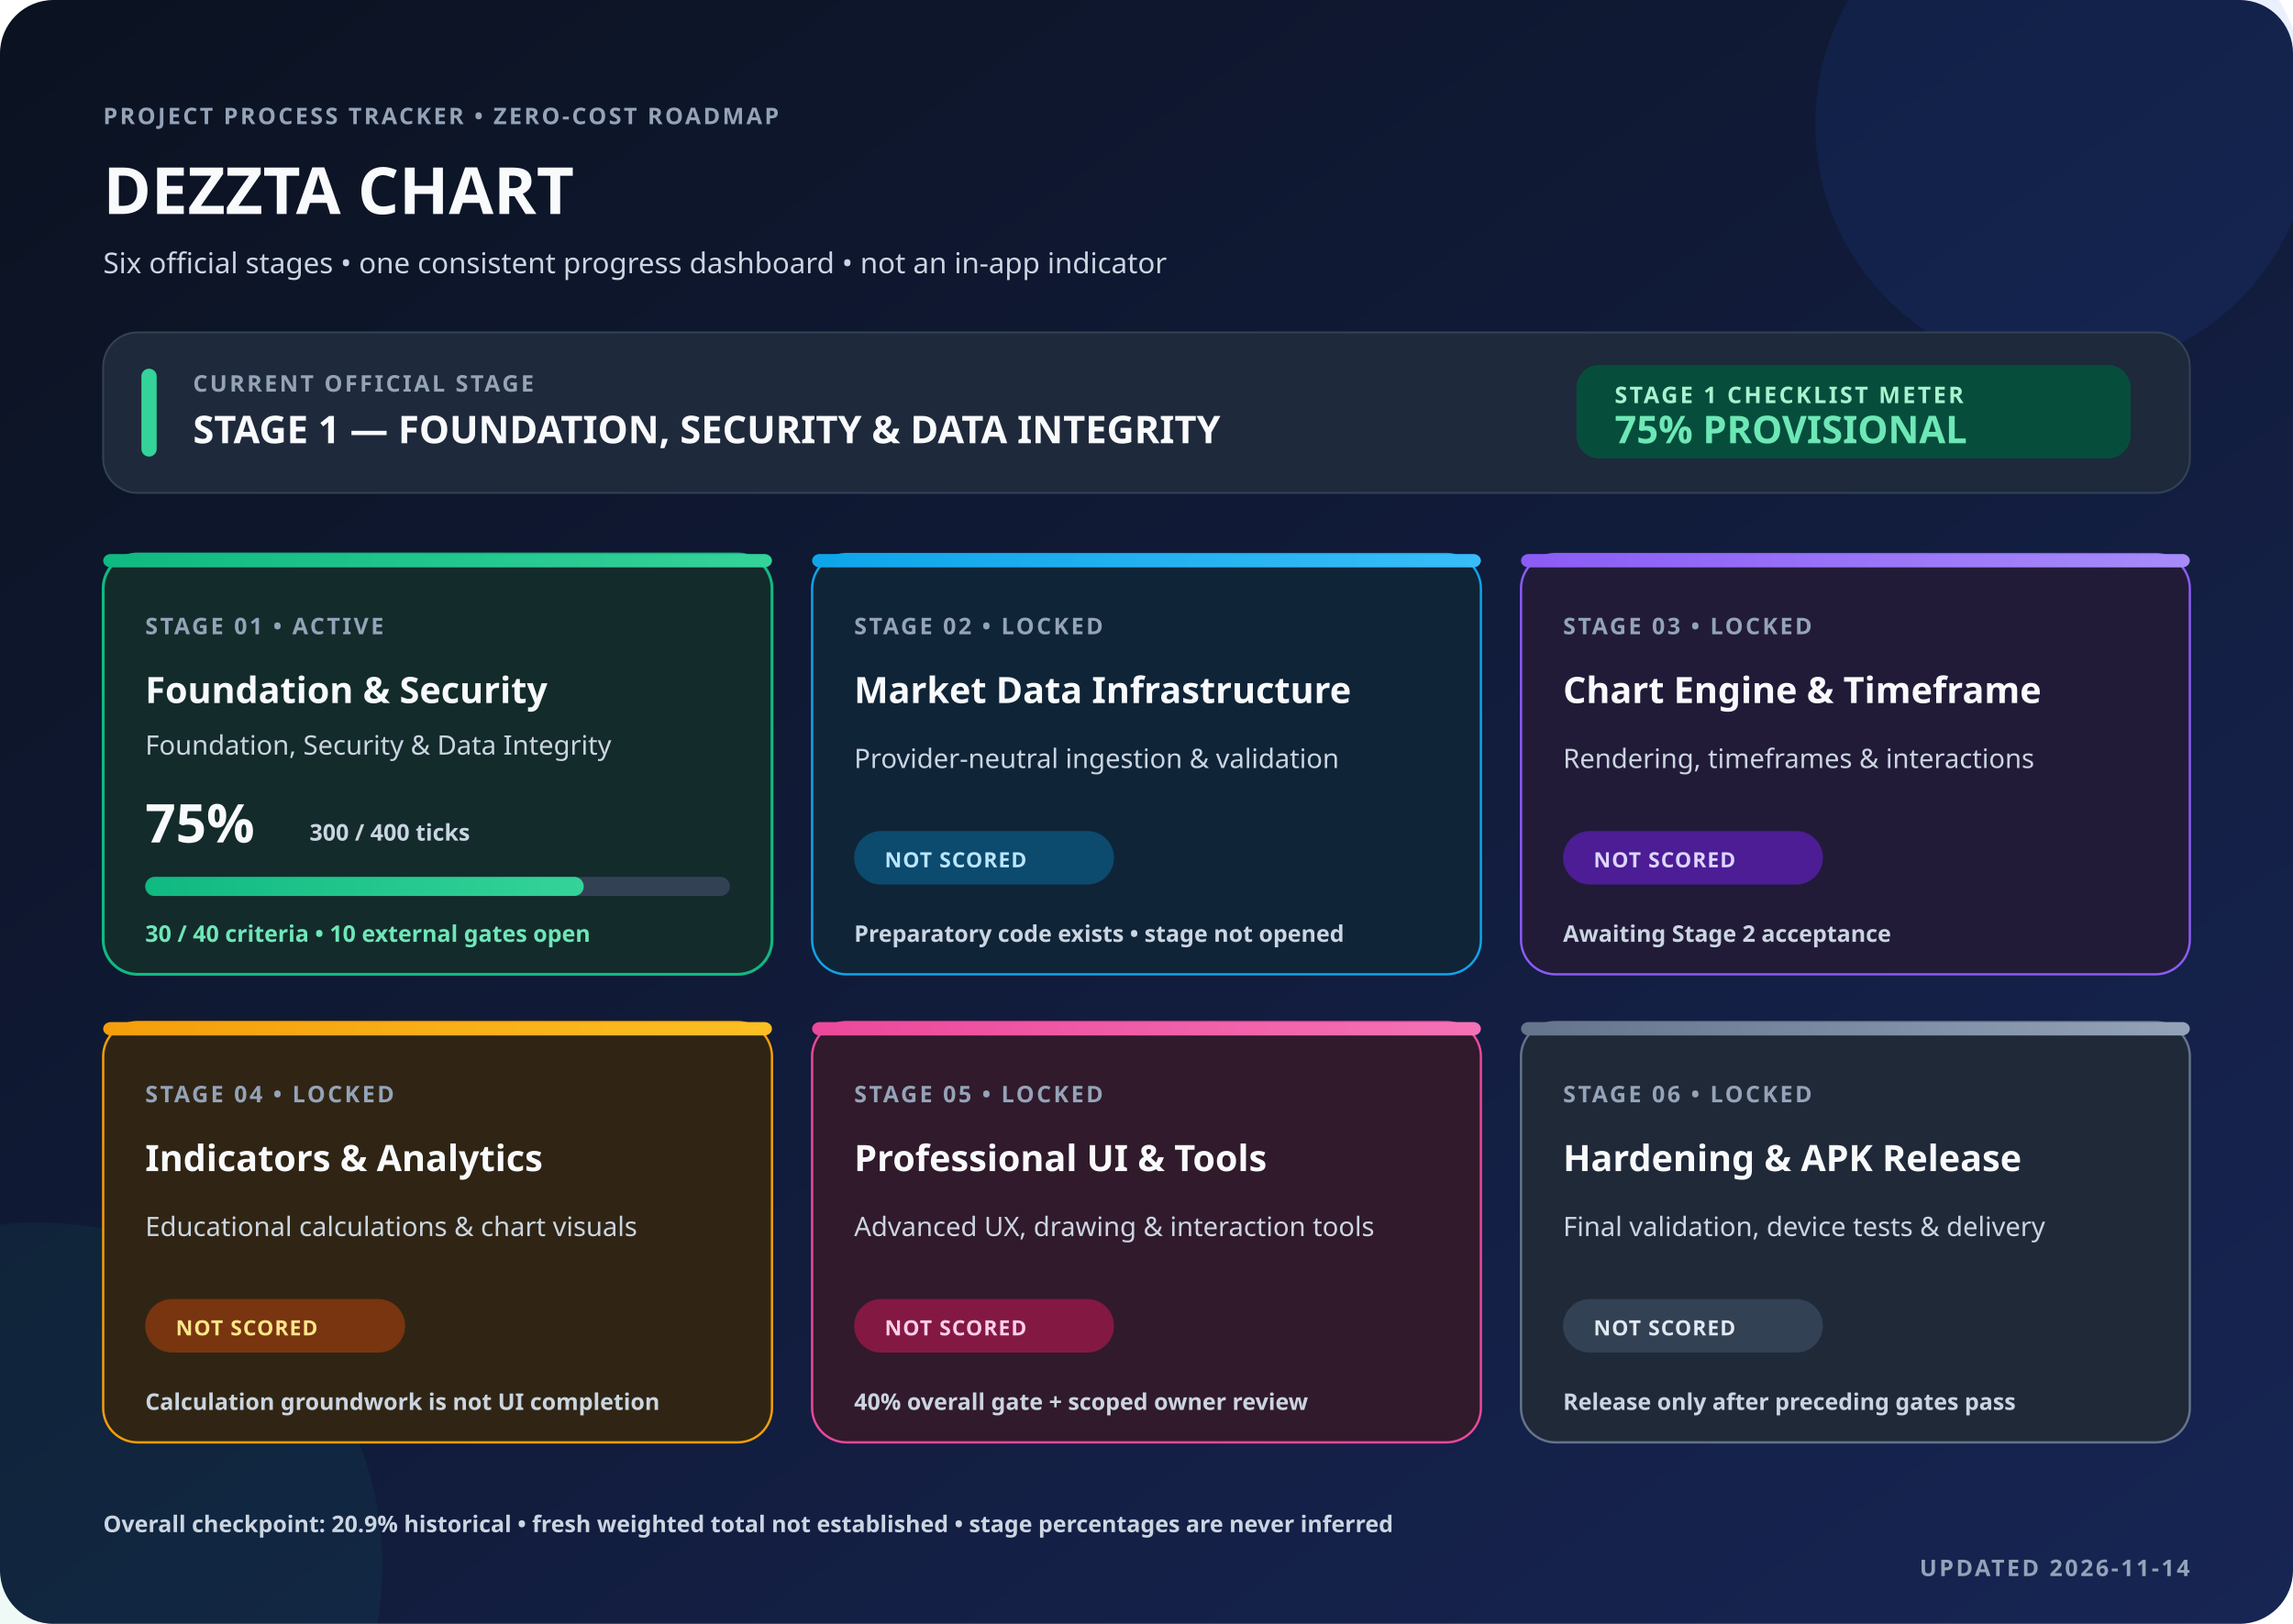
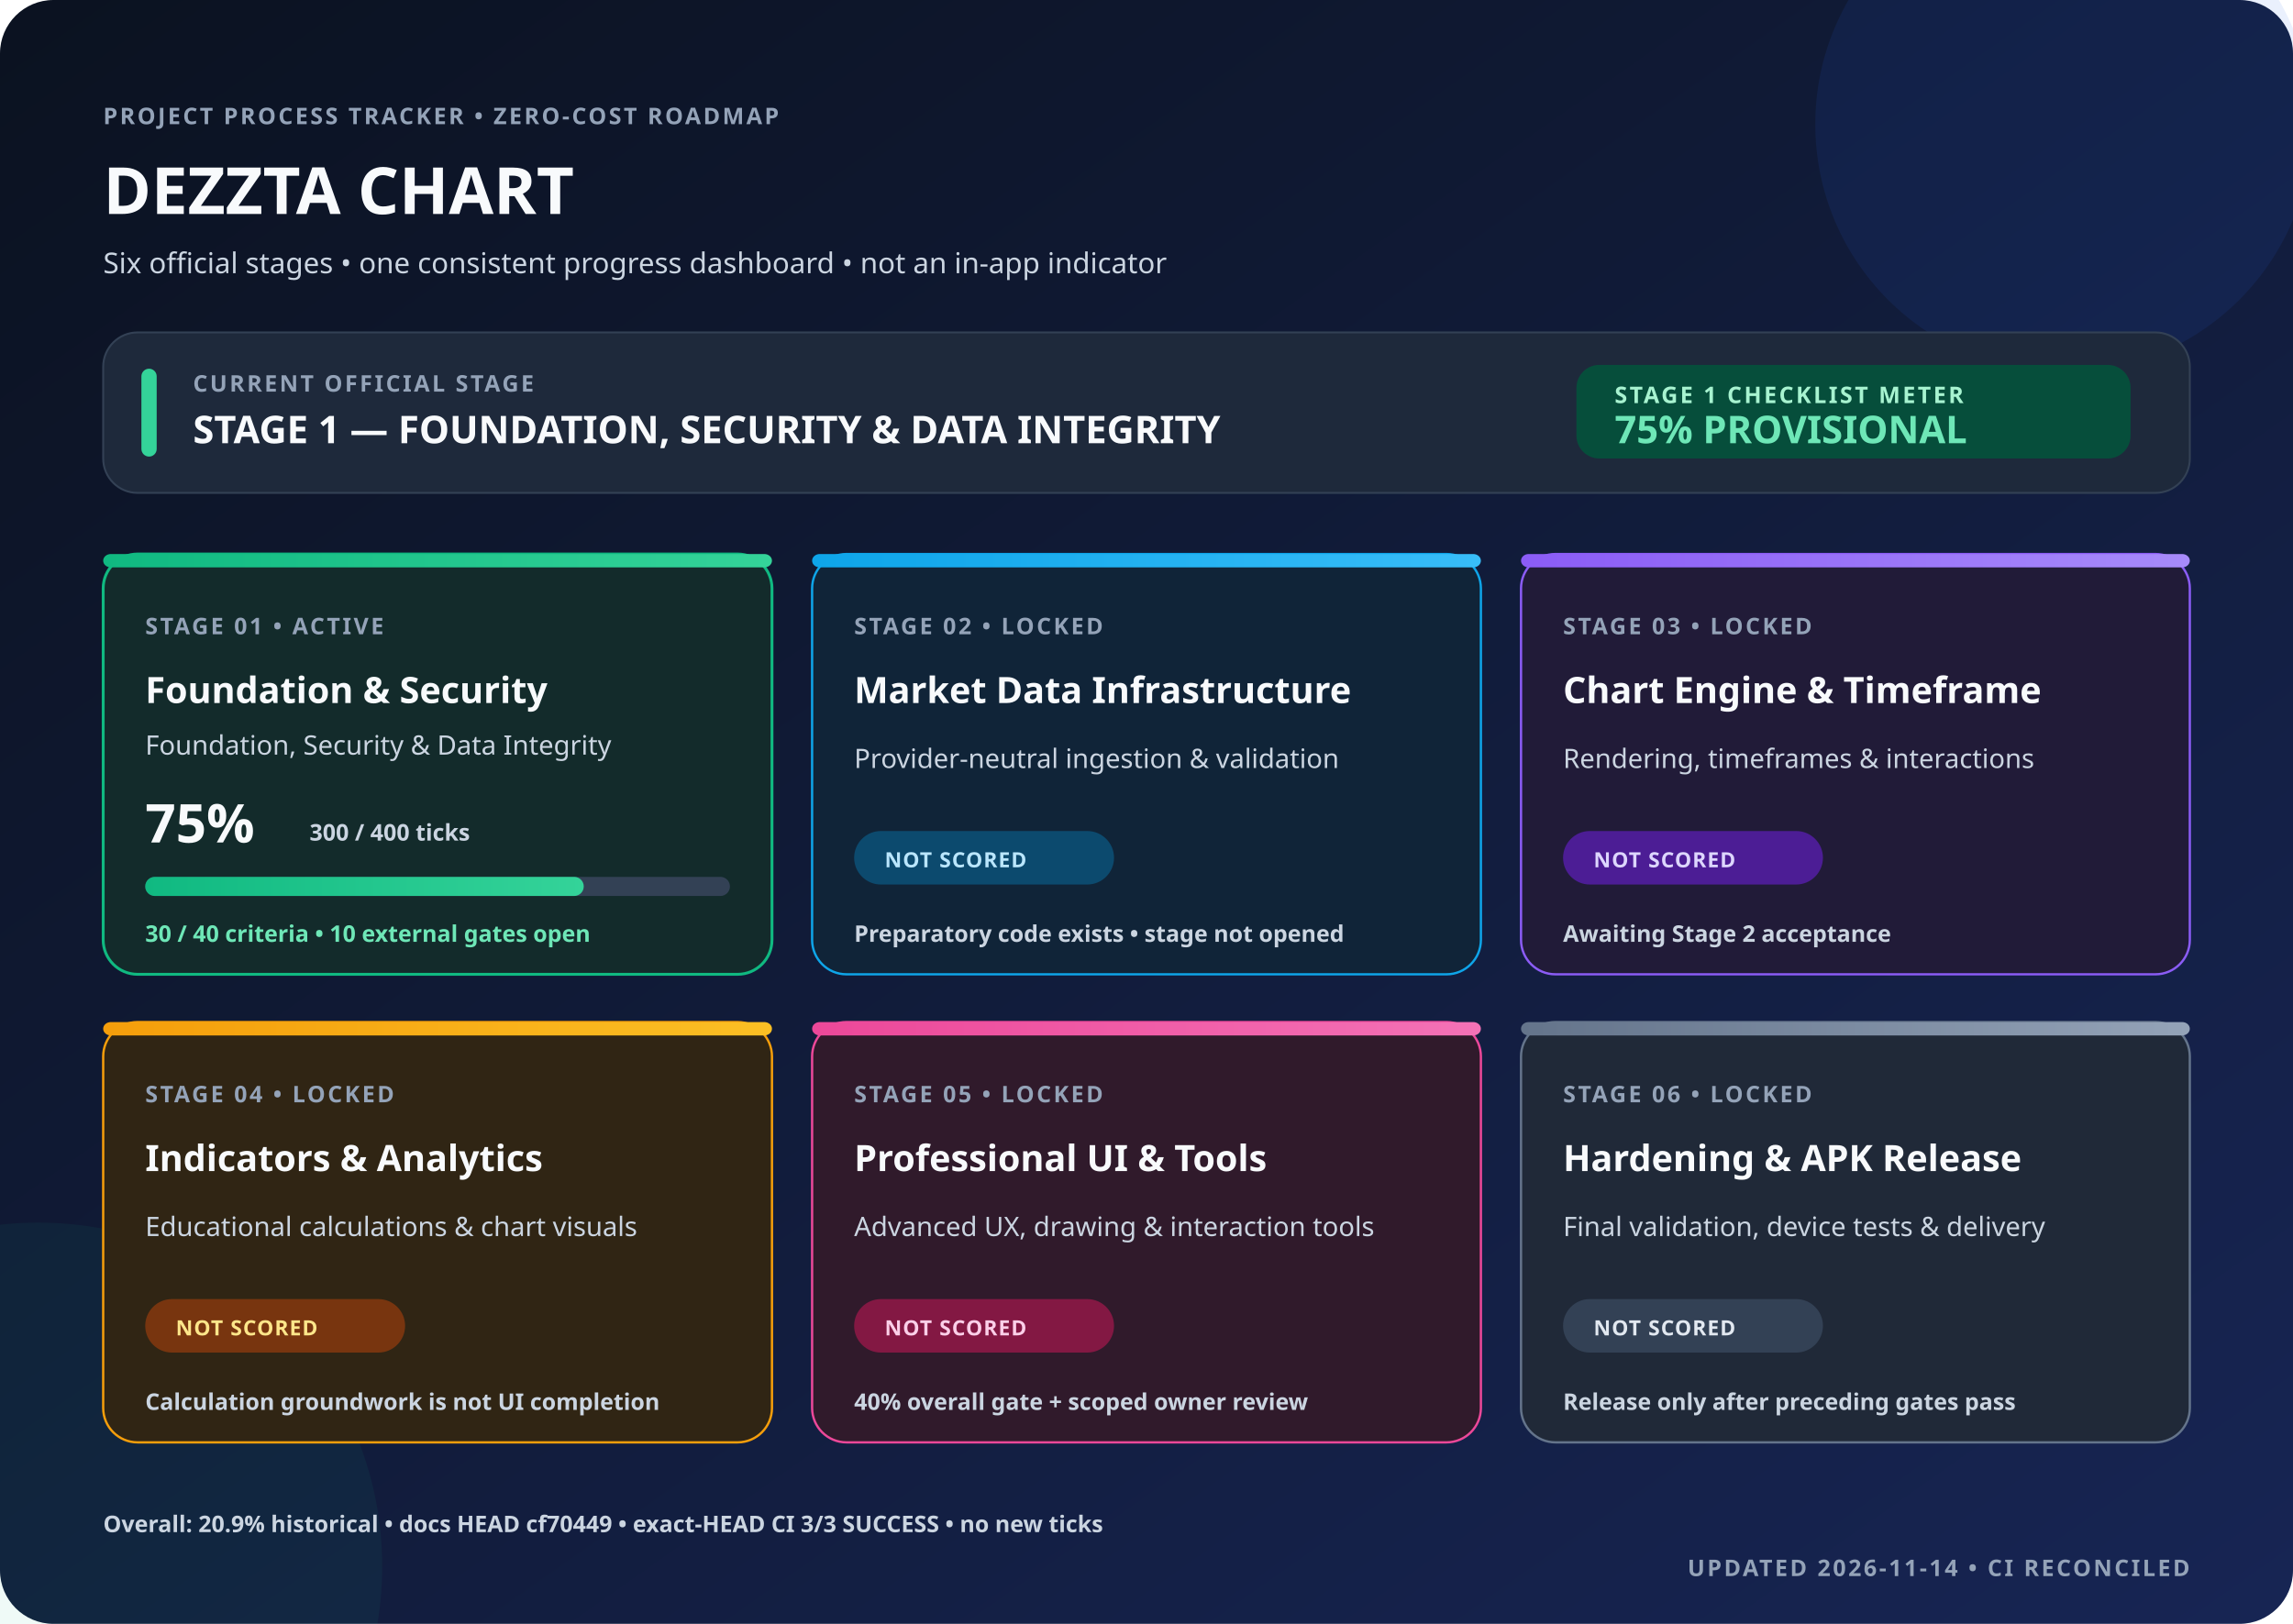
<svg xmlns="http://www.w3.org/2000/svg" width="1200" height="850" viewBox="0 0 1200 850" role="img" aria-labelledby="title desc">
  <defs>
    <linearGradient id="bg" x1="0" y1="0" x2="1" y2="1">
      <stop offset="0" stop-color="#0b1220" />
      <stop offset="1" stop-color="#172554" />
    </linearGradient>
    <linearGradient id="s1" x1="0" y1="0" x2="1" y2="0">
      <stop offset="0" stop-color="#10b981" />
      <stop offset="1" stop-color="#34d399" />
    </linearGradient>
    <linearGradient id="s2" x1="0" y1="0" x2="1" y2="0">
      <stop offset="0" stop-color="#0ea5e9" />
      <stop offset="1" stop-color="#38bdf8" />
    </linearGradient>
    <linearGradient id="s3" x1="0" y1="0" x2="1" y2="0">
      <stop offset="0" stop-color="#8b5cf6" />
      <stop offset="1" stop-color="#a78bfa" />
    </linearGradient>
    <linearGradient id="s4" x1="0" y1="0" x2="1" y2="0">
      <stop offset="0" stop-color="#f59e0b" />
      <stop offset="1" stop-color="#fbbf24" />
    </linearGradient>
    <linearGradient id="s5" x1="0" y1="0" x2="1" y2="0">
      <stop offset="0" stop-color="#ec4899" />
      <stop offset="1" stop-color="#f472b6" />
    </linearGradient>
    <linearGradient id="s6" x1="0" y1="0" x2="1" y2="0">
      <stop offset="0" stop-color="#64748b" />
      <stop offset="1" stop-color="#94a3b8" />
    </linearGradient>
    <style>
    .h{font:700 34px system-ui,sans-serif;fill:#f8fafc}.sub{font:500 15px system-ui,sans-serif;fill:#cbd5e1}
    .k{font:700 12px system-ui,sans-serif;letter-spacing:1.2px;fill:#94a3b8}
    .num{font:800 28px system-ui,sans-serif;fill:#f8fafc}.name{font:700 19px system-ui,sans-serif;fill:#f8fafc}
    .body{font:500 14px system-ui,sans-serif;fill:#cbd5e1}.small{font:600 12px system-ui,sans-serif;fill:#cbd5e1}
    .pill{font:700 11px system-ui,sans-serif;letter-spacing:.5px}
  </style>
  </defs>
  <rect width="1200" height="850" rx="28" fill="url(#bg)" />
  <circle cx="1080" cy="65" r="130" fill="#2563eb" opacity=".10" />
  <circle cx="20" cy="820" r="180" fill="#10b981" opacity=".07" />
  <text x="54" y="65" class="k">PROJECT PROCESS TRACKER • ZERO-COST ROADMAP</text>
  <text x="54" y="112" class="h">DEZZTA CHART</text>
  <text x="54" y="143" class="sub">Six official stages • one consistent progress dashboard • not an in-app indicator</text>
  <rect x="54" y="174" width="1092" height="84" rx="18" fill="#1e293b" stroke="#334155" />
  <rect x="74" y="193" width="8" height="46" rx="4" fill="#34d399" />
  <text x="101" y="205" class="k">CURRENT OFFICIAL STAGE</text>
  <text x="101" y="232" style="font:700 20px system-ui,sans-serif;fill:#f8fafc">STAGE 1 — FOUNDATION, SECURITY &amp; DATA INTEGRITY</text>
  <rect x="825" y="191" width="290" height="49" rx="12" fill="#064e3b" />
  <text x="845" y="211" class="k" style="fill:#a7f3d0">STAGE 1 CHECKLIST METER</text>
  <text x="845" y="232" style="font:800 20px system-ui,sans-serif;fill:#6ee7b7">75% PROVISIONAL</text>
  <g transform="translate(54 290)">
    <rect width="350" height="220" rx="18" fill="#132b2b" stroke="#10b981" stroke-width="1.5" />
    <rect width="350" height="7" rx="4" fill="url(#s1)" />
    <text x="22" y="42" class="k">STAGE 01 • ACTIVE</text>
    <text x="22" y="78" class="name">Foundation &amp; Security</text>
    <text x="22" y="105" class="body">Foundation, Security &amp; Data Integrity</text>
    <text x="22" y="151" class="num">75%</text>
    <text x="108" y="150" class="small">300 / 400 ticks</text>
    <rect x="22" y="169" width="306" height="10" rx="5" fill="#334155" />
    <rect x="22" y="169" width="229.5" height="10" rx="5" fill="url(#s1)" />
    <text x="22" y="203" class="small" style="fill:#6ee7b7">30 / 40 criteria • 10 external gates open</text>
  </g>
  <g transform="translate(425 290)">
    <rect width="350" height="220" rx="18" fill="#102438" stroke="#0ea5e9" stroke-width="1.2" />
    <rect width="350" height="7" rx="4" fill="url(#s2)" />
    <text x="22" y="42" class="k">STAGE 02 • LOCKED</text>
    <text x="22" y="78" class="name">Market Data Infrastructure</text>
    <text x="22" y="112" class="body">Provider-neutral ingestion &amp; validation</text>
    <rect x="22" y="145" width="136" height="28" rx="14" fill="#0c4a6e" />
    <text x="38" y="164" class="pill" fill="#bae6fd">NOT SCORED</text>
    <text x="22" y="203" class="small">Preparatory code exists • stage not opened</text>
  </g>
  <g transform="translate(796 290)">
    <rect width="350" height="220" rx="18" fill="#211b38" stroke="#8b5cf6" stroke-width="1.2" />
    <rect width="350" height="7" rx="4" fill="url(#s3)" />
    <text x="22" y="42" class="k">STAGE 03 • LOCKED</text>
    <text x="22" y="78" class="name">Chart Engine &amp; Timeframe</text>
    <text x="22" y="112" class="body">Rendering, timeframes &amp; interactions</text>
    <rect x="22" y="145" width="136" height="28" rx="14" fill="#4c1d95" />
    <text x="38" y="164" class="pill" fill="#ddd6fe">NOT SCORED</text>
    <text x="22" y="203" class="small">Awaiting Stage 2 acceptance</text>
  </g>
  <g transform="translate(54 535)">
    <rect width="350" height="220" rx="18" fill="#302514" stroke="#f59e0b" stroke-width="1.2" />
    <rect width="350" height="7" rx="4" fill="url(#s4)" />
    <text x="22" y="42" class="k">STAGE 04 • LOCKED</text>
    <text x="22" y="78" class="name">Indicators &amp; Analytics</text>
    <text x="22" y="112" class="body">Educational calculations &amp; chart visuals</text>
    <rect x="22" y="145" width="136" height="28" rx="14" fill="#78350f" />
    <text x="38" y="164" class="pill" fill="#fde68a">NOT SCORED</text>
    <text x="22" y="203" class="small">Calculation groundwork is not UI completion</text>
  </g>
  <g transform="translate(425 535)">
    <rect width="350" height="220" rx="18" fill="#301a2b" stroke="#ec4899" stroke-width="1.2" />
    <rect width="350" height="7" rx="4" fill="url(#s5)" />
    <text x="22" y="42" class="k">STAGE 05 • LOCKED</text>
    <text x="22" y="78" class="name">Professional UI &amp; Tools</text>
    <text x="22" y="112" class="body">Advanced UX, drawing &amp; interaction tools</text>
    <rect x="22" y="145" width="136" height="28" rx="14" fill="#831843" />
    <text x="38" y="164" class="pill" fill="#fbcfe8">NOT SCORED</text>
    <text x="22" y="203" class="small">40% overall gate + scoped owner review</text>
  </g>
  <g transform="translate(796 535)">
    <rect width="350" height="220" rx="18" fill="#202938" stroke="#64748b" stroke-width="1.2" />
    <rect width="350" height="7" rx="4" fill="url(#s6)" />
    <text x="22" y="42" class="k">STAGE 06 • LOCKED</text>
    <text x="22" y="78" class="name">Hardening &amp; APK Release</text>
    <text x="22" y="112" class="body">Final validation, device tests &amp; delivery</text>
    <rect x="22" y="145" width="136" height="28" rx="14" fill="#334155" />
    <text x="38" y="164" class="pill" fill="#e2e8f0">NOT SCORED</text>
    <text x="22" y="203" class="small">Release only after preceding gates pass</text>
  </g>
-   <text x="54" y="802" class="small">Overall checkpoint: 20.9% historical • fresh weighted total not established • stage percentages are never inferred</text>
-   <text x="1146" y="825" text-anchor="end" class="k">UPDATED 2026-11-14</text>
+   <text x="54" y="802" class="small">Overall: 20.9% historical • docs HEAD cf70449 • exact-HEAD CI 3/3 SUCCESS • no new ticks</text>
+   <text x="1146" y="825" text-anchor="end" class="k">UPDATED 2026-11-14 • CI RECONCILED</text>
</svg>
